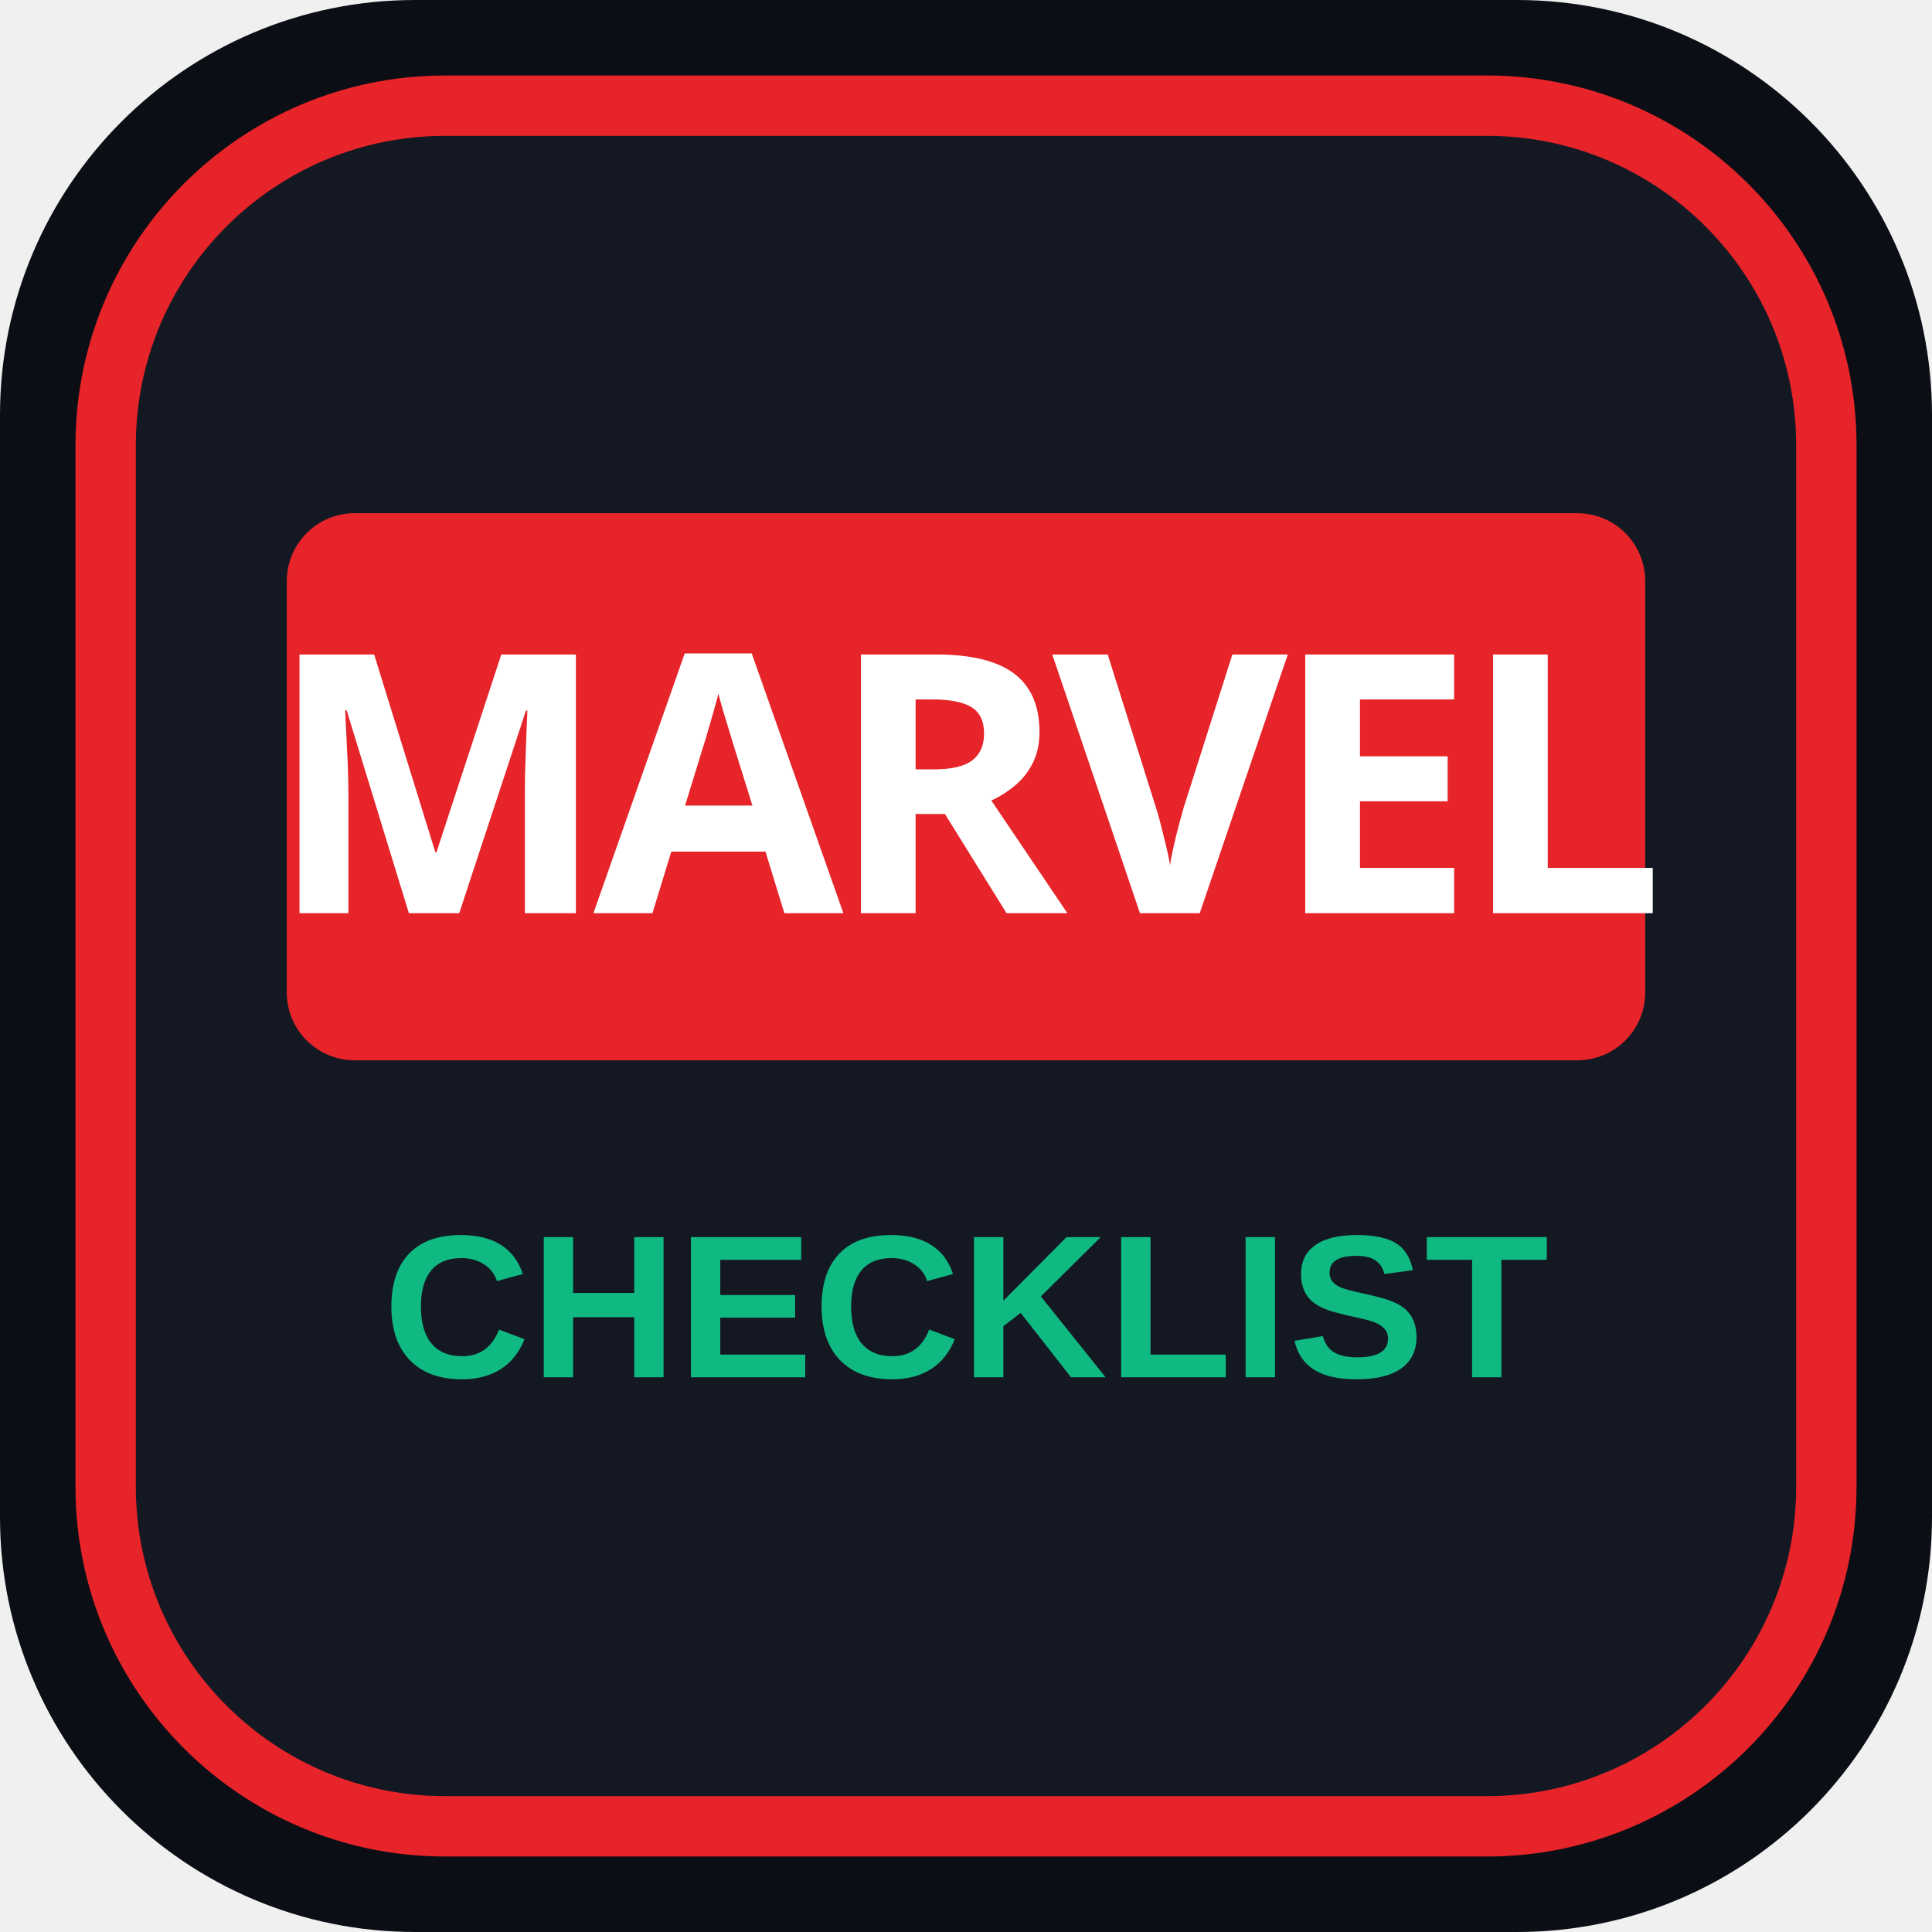
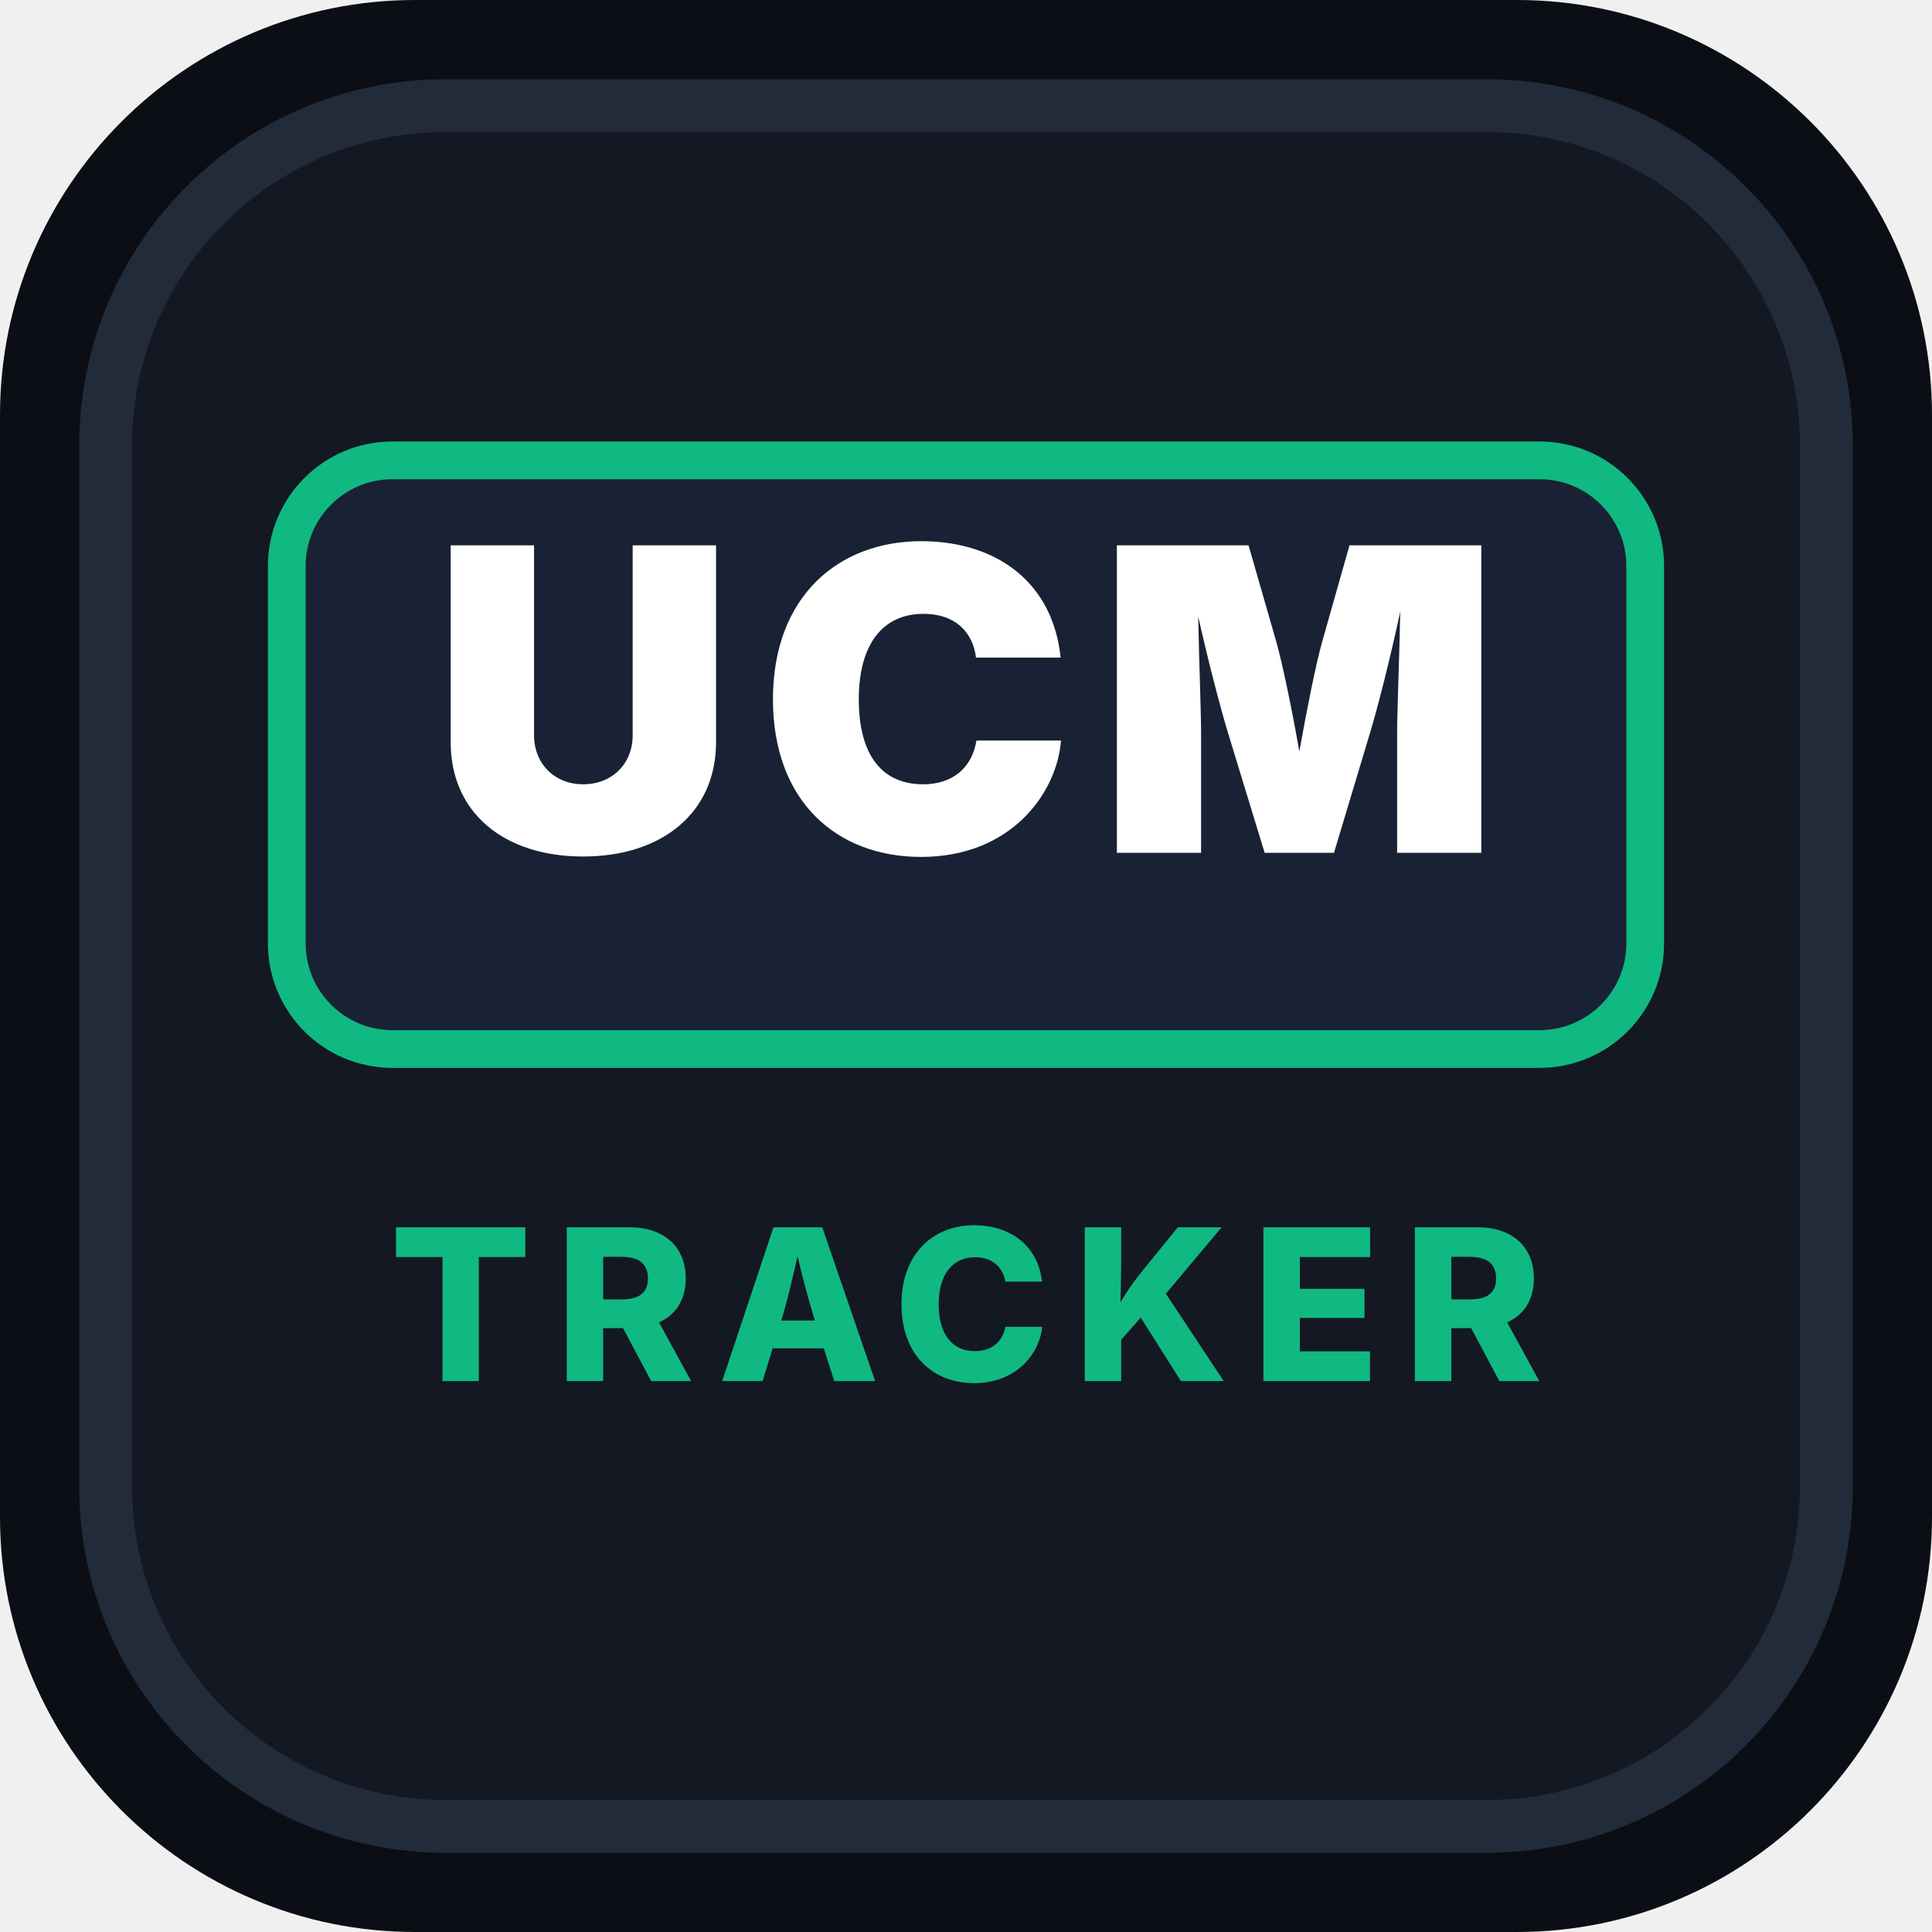
<svg xmlns="http://www.w3.org/2000/svg" viewBox="0 0 512 512">
  <rect width="512" height="512" rx="110" fill="#0B0E14" />
-   <rect x="28" y="28" width="456" height="456" rx="90" fill="#131822" stroke="#E62429" stroke-width="16" />
-   <rect x="76" y="136" width="360" height="145" rx="18" fill="#E62429" />
-   <text x="256" y="242" font-family="Arial Black, Impact, sans-serif" font-size="96" font-weight="900" fill="#FFFFFF" text-anchor="middle" letter-spacing="-4">MARVEL</text>
-   <text x="256" y="365" font-family="Arial, sans-serif" font-size="54" font-weight="800" fill="#10B981" text-anchor="middle">CHECKLIST</text>
+   <rect x="28" y="28" width="456" height="456" rx="90" fill="#131822" stroke="#222B3A" stroke-width="14" />
+   <rect x="76" y="122" width="360" height="156" rx="28" fill="#182234" stroke="#10B981" stroke-width="10" />
+   <text x="256" y="226" font-family="system-ui, -apple-system, sans-serif" font-size="112" font-weight="900" fill="#FFFFFF" text-anchor="middle" letter-spacing="6">UCM</text>
+   <text x="256" y="366" font-family="system-ui, -apple-system, sans-serif" font-size="56" font-weight="800" fill="#10B981" text-anchor="middle" letter-spacing="6">TRACKER</text>
</svg>
